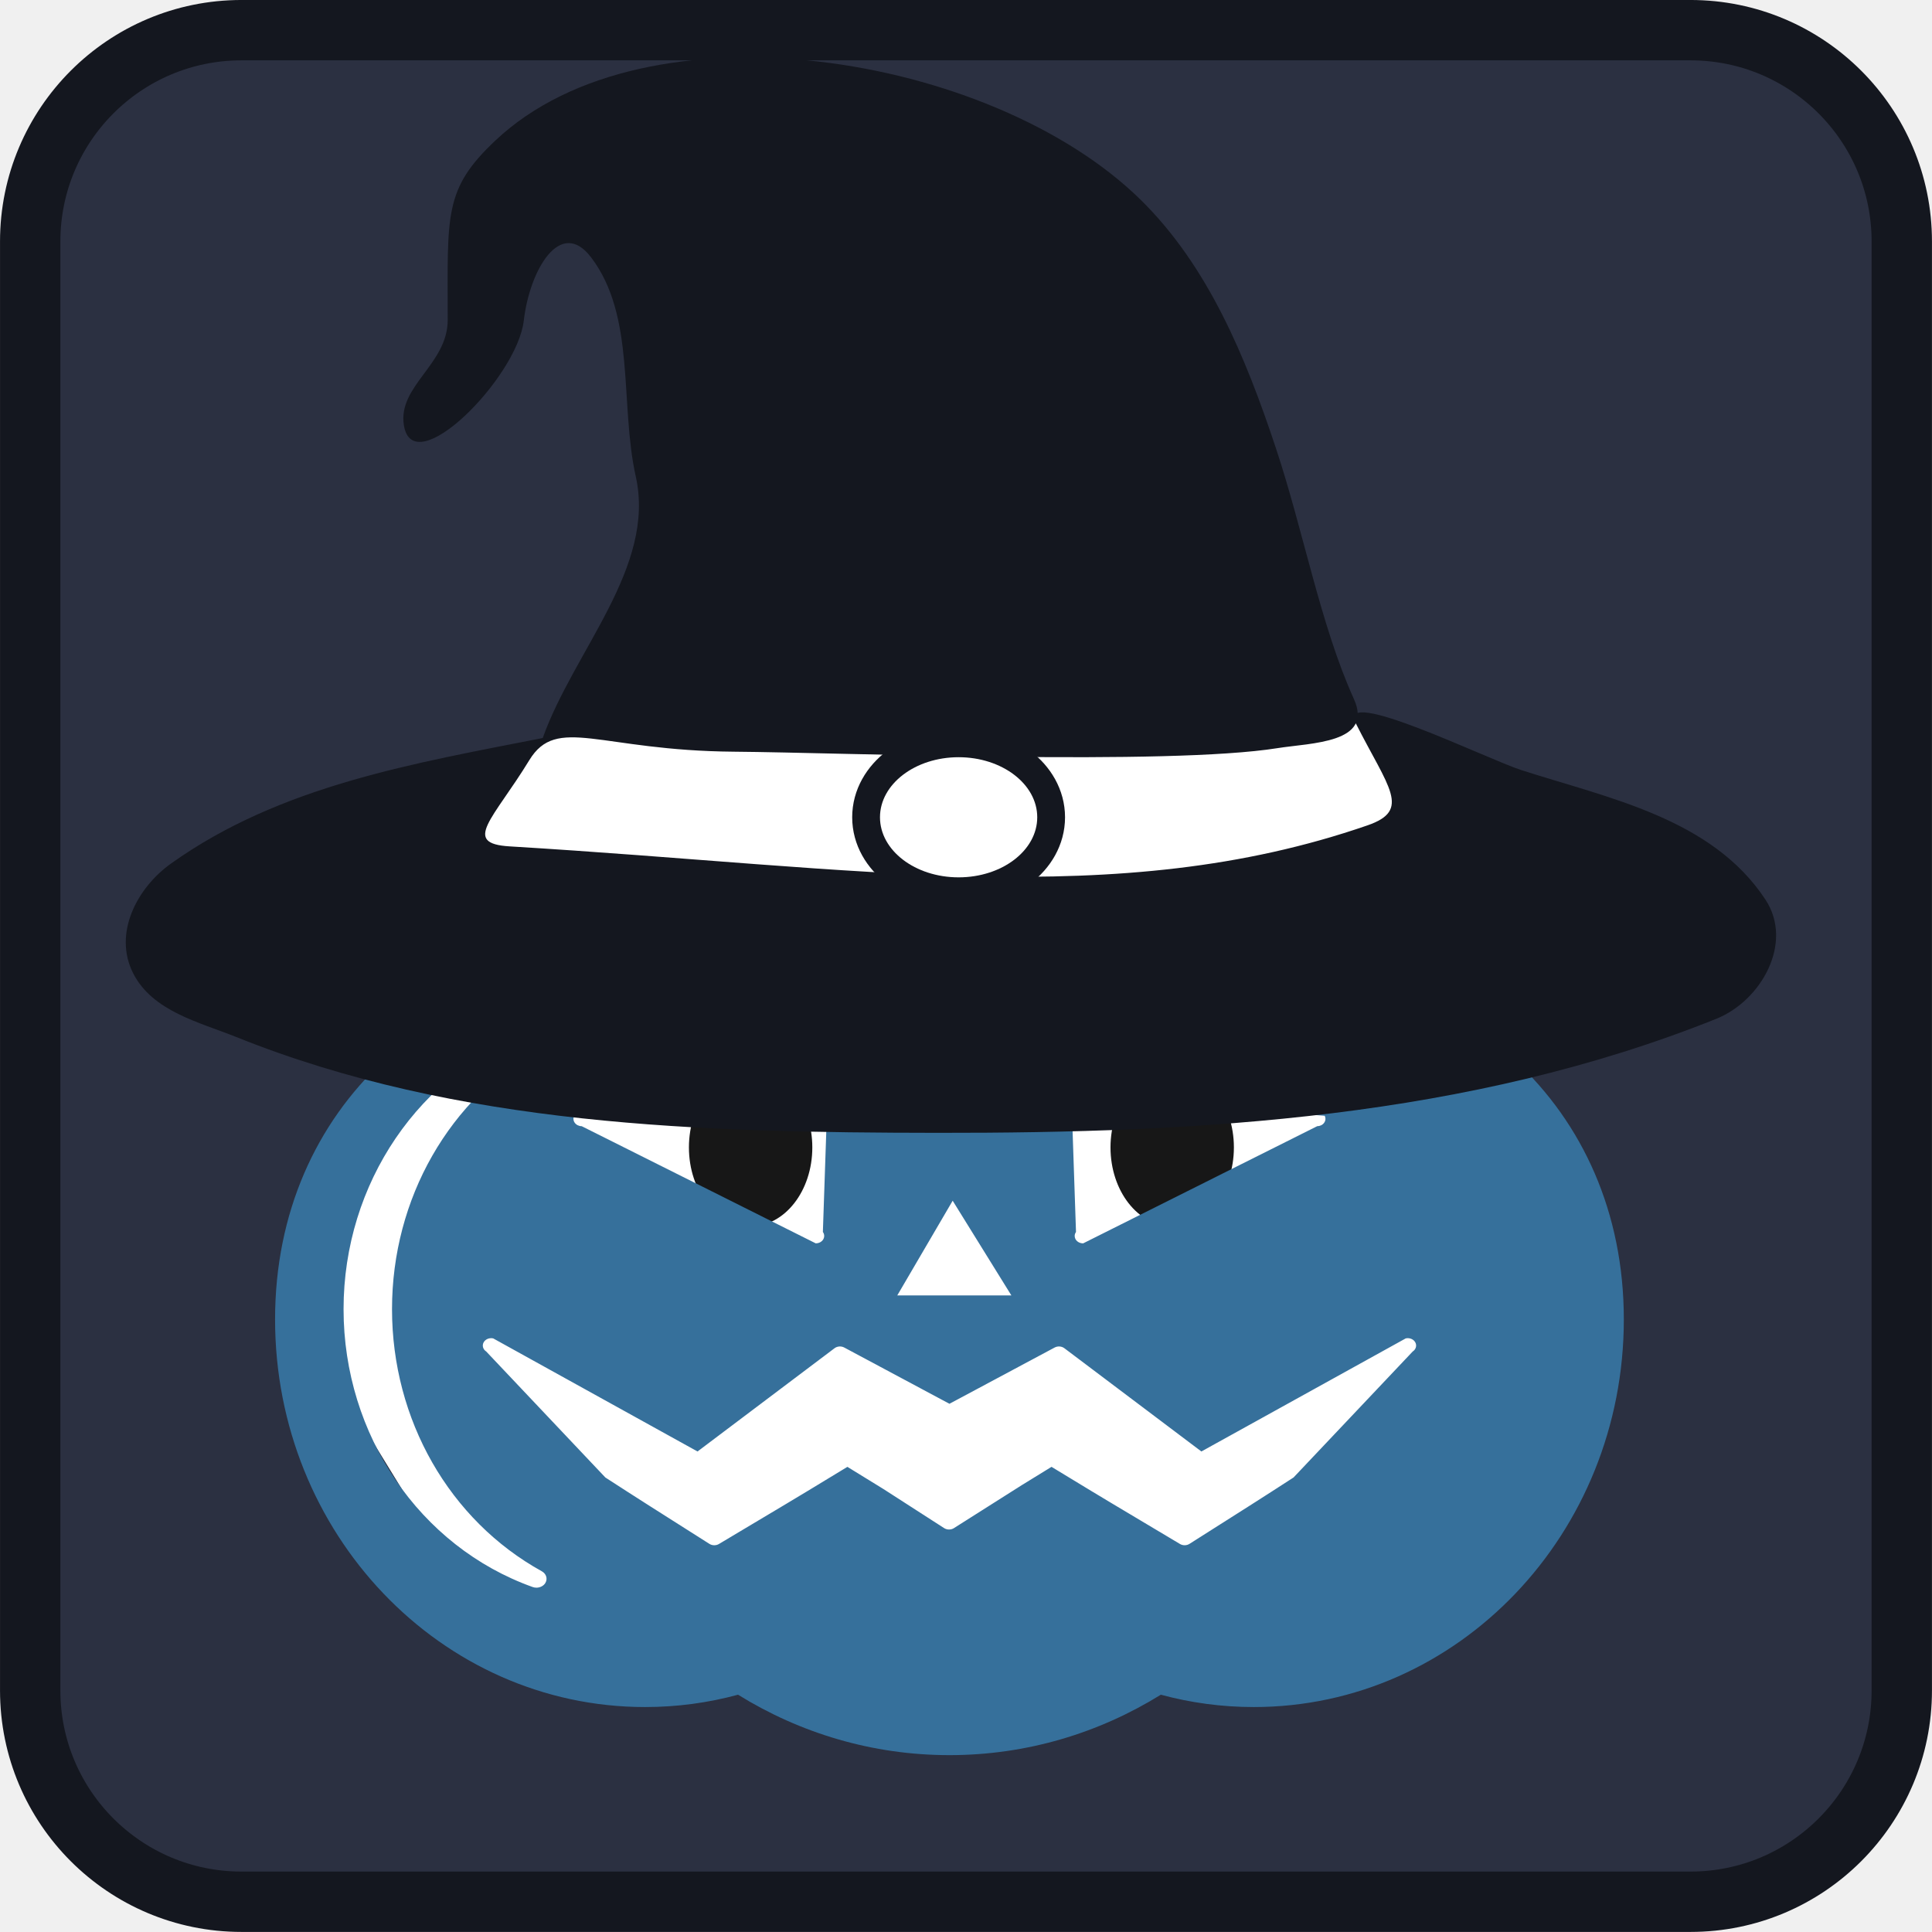
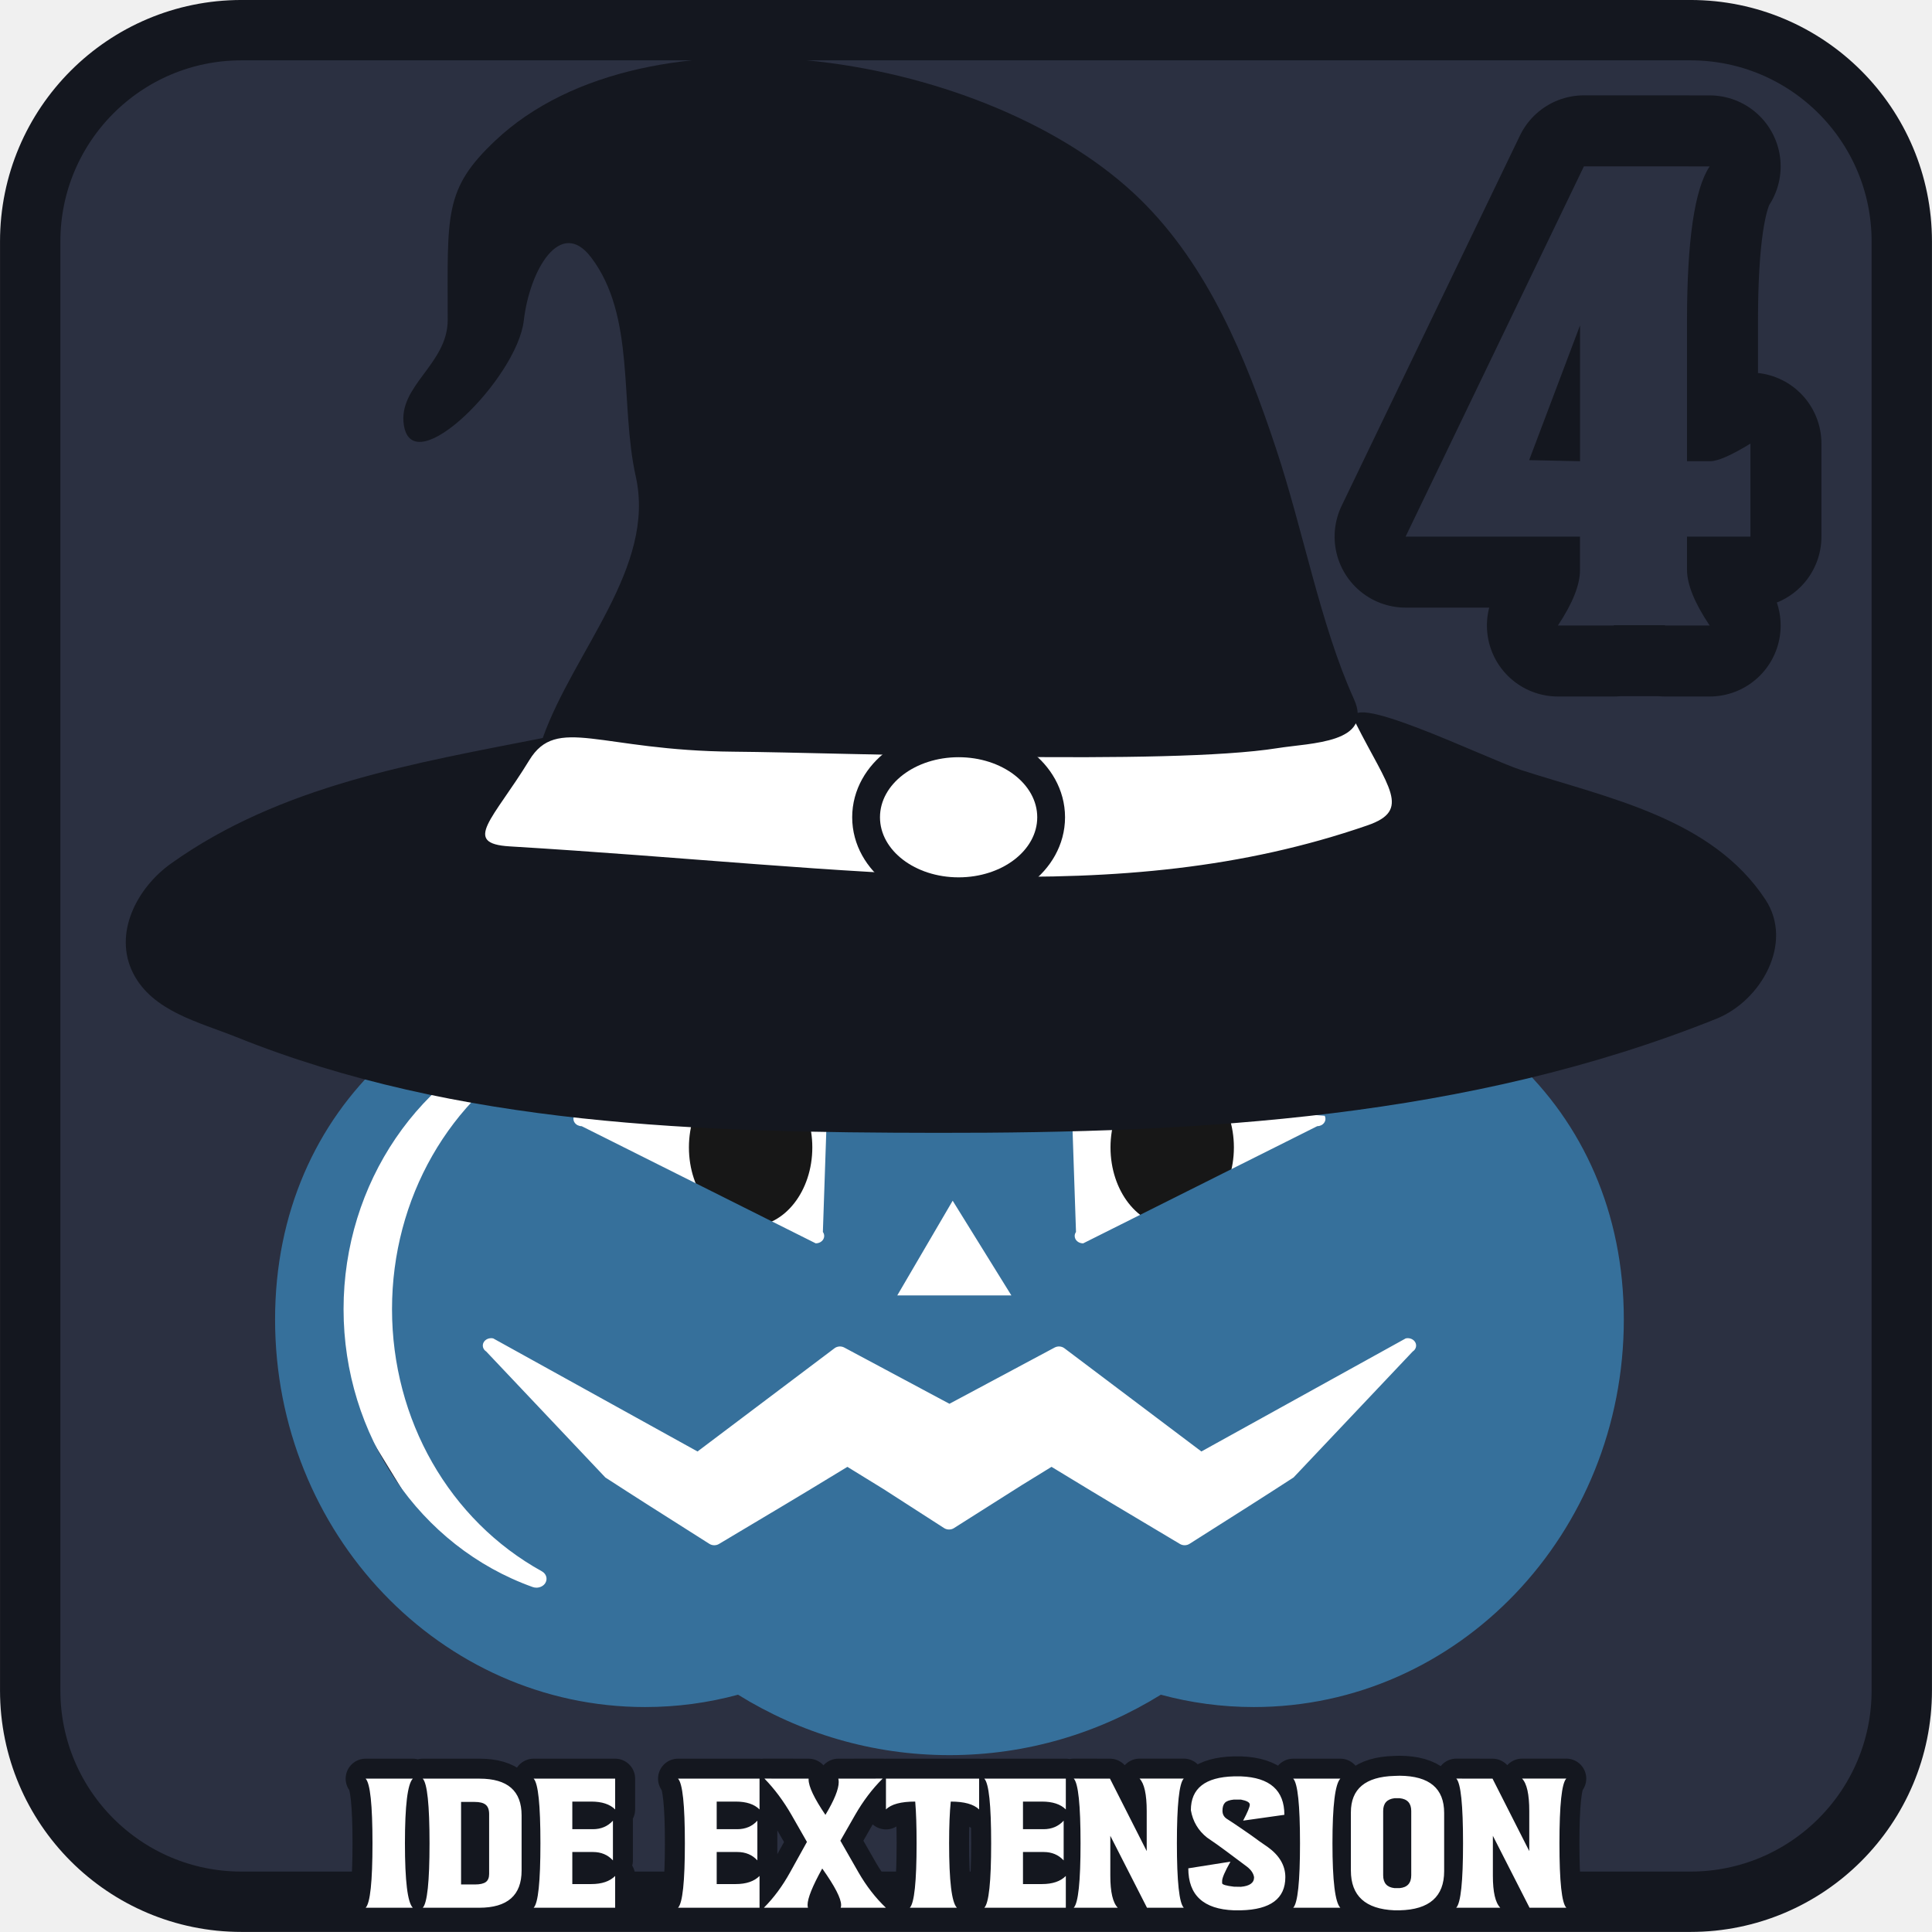
<svg xmlns="http://www.w3.org/2000/svg" width="128" height="128" viewBox="0 0 33.867 33.867" version="1.1" id="svg1" xml:space="preserve">
-   <defs id="defs1" />
+   <defs id="defs1">
+     <rect x="94.158" y="6.186" width="28.522" height="35.052" id="rect14" />
+   </defs>
  <g id="layer1">
    <g id="g2" transform="translate(-42.80265,-213.5592)">
      <rect width="32.808" height="32.808" x="43.332" y="214.088" fill="#363d52" stroke="#212532" stroke-width="1.058" rx="3.704" id="rect1" style="display:inline;fill:#2b3041;fill-opacity:1;stroke:#14171f;stroke-opacity:1" />
      <g fill="#414042" transform="matrix(0.0180246,0,0,0.02304231,50.42709,221.4146)" id="g6" style="display:inline;fill:#303031;fill-opacity:1">
        <path style="display:inline;fill:#ffffff;fill-opacity:1;stroke-width:1;stroke-linecap:round;stroke-linejoin:round;paint-order:stroke markers fill" d="m 46.505,234.433 3.079,-9.563 3.48,-3.612 13.514,-0.086 0.362,0.282 1.891,3.474 0.919,15.473 -18.883,1.413 z" id="path12" transform="matrix(49.55635,0,0,37.42106,-2445.56,-8119.779)" />
        <circle cx="307" cy="532" r="60" id="circle5" style="display:inline;fill:#171717;fill-opacity:1" />
        <circle cx="717" cy="532" r="60" id="circle6" style="display:inline;fill:#171717;fill-opacity:1" />
        <path d="M 153.181,94.729 H 65.253 c -29.519,0 -53.451,21.316 -53.451,53.352 0,32.035 23.931,58.005 53.451,58.005 4.637,0 9.135,-0.641 13.426,-1.847 8.949,5.743 19.387,9.043 30.538,9.043 11.149,0 21.588,-3.3 30.538,-9.043 4.291,1.204 8.789,1.847 13.428,1.847 29.519,0 53.451,-25.969 53.451,-58.005 0,-32.036 -23.933,-53.352 -53.452,-53.352 z m -25.682,40.267 -0.667,-20.394 c 0.206,-0.383 0.635,-0.622 1.103,-0.614 0.466,0.009 0.886,0.261 1.078,0.65 l 34.412,2.97 c 0.167,0.34 0.137,0.735 -0.082,1.049 -0.22,0.315 -0.598,0.507 -1.007,0.511 l -33.8,17.53 h -0.011 -0.009 c -0.666,0 -1.206,-0.494 -1.206,-1.104 -0.003,-0.221 0.068,-0.426 0.19,-0.598 z m -72.488,-17.389 34.411,-2.972 c 0.192,-0.389 0.612,-0.642 1.078,-0.65 0.468,-0.007 0.896,0.231 1.103,0.614 l -0.669,20.394 c 0.121,0.172 0.191,0.377 0.191,0.598 0,0.609 -0.541,1.104 -1.208,1.104 h -0.007 -0.011 L 56.099,119.167 c -0.408,-0.003 -0.786,-0.196 -1.006,-0.511 -0.22,-0.314 -0.251,-0.708 -0.082,-1.049 z m -4.153,69.893 c -0.246,0.44 -0.757,0.723 -1.304,0.723 -0.185,0 -0.365,-0.032 -0.535,-0.095 -16.344,-6.051 -27.324,-22.763 -27.324,-41.585 0,-18.823 10.98,-35.534 27.322,-41.585 0.175,-0.064 0.358,-0.098 0.544,-0.098 0.55,0 1.047,0.278 1.295,0.726 0.344,0.619 0.12,1.363 -0.524,1.731 -13.346,7.644 -21.637,22.675 -21.637,39.226 0,16.551 8.29,31.581 21.637,39.226 0.643,0.369 0.868,1.113 0.524,1.731 z m 125.277,-34.616 -17.209,18.847 c -2.091,1.4 -4.25,2.848 -6.393,4.255 l -8.637,5.678 c -0.411,0.271 -0.962,0.278 -1.38,0.019 l -9.746,-6.023 c -2.042,-1.262 -4.105,-2.56 -6.099,-3.816 -0.894,-0.562 -1.787,-1.125 -2.683,-1.686 l -0.026,-0.017 -4.303,2.743 -9.824,6.447 c -0.185,0.115 -0.396,0.174 -0.609,0.185 -0.003,0.002 -0.005,0.003 -0.007,0.005 -0.003,-7.9e-4 -0.005,-0.002 -0.006,-0.004 -0.265,0.011 -0.532,-0.056 -0.757,-0.203 l -8.784,-5.859 -5.195,-3.312 -0.027,0.017 c -0.895,0.562 -1.788,1.124 -2.683,1.686 -1.994,1.257 -4.057,2.554 -6.1,3.816 l -9.745,6.023 c -0.419,0.259 -0.97,0.251 -1.38,-0.019 l -8.638,-5.678 c -2.142,-1.407 -4.303,-2.855 -6.392,-4.255 L 42.305,152.884 c -0.466,-0.312 -0.626,-0.884 -0.38,-1.361 0.246,-0.478 0.828,-0.731 1.389,-0.602 l 29.512,16.921 19.79,-15.449 c 0.397,-0.31 0.965,-0.351 1.41,-0.104 l 15.192,8.416 15.193,-8.417 c 0.446,-0.246 1.014,-0.205 1.41,0.104 l 19.791,15.449 29.517,-16.921 c 0.559,-0.129 1.142,0.123 1.387,0.602 0.245,0.478 0.085,1.049 -0.381,1.362 z" id="path2" style="display:inline;fill:#36709b;fill-opacity:1;stroke-width:0.821" transform="matrix(6.73248,0,0,5.08384,-234.9402,-89.97674)" />
      </g>
      <g id="g1-2" transform="matrix(0.5078529,0,0,0.5347612,-74.36851,94.24086)" style="display:inline;fill:#36709b;fill-opacity:1">
        <path class="st0" d="m 249.452,247.317 c 1.071,-2.857 3.909,-5.6 3.212,-8.57 -0.56,-2.386 0.008,-5.254 -1.545,-7.189 -1.054,-1.314 -2.117,0.408 -2.321,2.077 -0.229,1.874 -3.827,5.315 -4.139,3.426 -0.213,-1.291 1.513,-1.993 1.513,-3.448 0,-3.465 -0.144,-4.282 1.649,-5.885 5.226,-4.674 17.097,-2.864 22.256,1.933 2.341,2.177 3.641,5.173 4.685,8.163 0.952,2.724 1.537,5.799 2.688,8.211 0.695,1.457 -1.479,1.438 -2.638,1.614 -3.78,0.573 -14.936,0.145 -18.764,0.116 -4.642,-0.035 -6.108,-1.203 -7.06,0.279 -1.241,1.93 -2.344,2.73 -0.677,2.825 12.155,0.695 20.954,2.154 29.612,-0.69 1.52,-0.499 0.718,-1.229 -0.407,-3.344 -0.67,-1.259 4.523,1.167 5.707,1.531 3.005,0.922 6.582,1.575 8.434,4.249 0.984,1.42 -0.152,3.317 -1.695,3.905 -8.553,3.26 -17.831,3.75 -26.887,3.739 -8.142,-0.009 -16.54,-0.216 -24.196,-3.139 -1.278,-0.488 -2.897,-0.84 -3.566,-2.095 -0.689,-1.293 0.122,-2.789 1.308,-3.593 3.79,-2.569 8.426,-3.29 12.83,-4.115 z" id="path1-4" style="display:inline;fill:#14171f;fill-opacity:1;stroke-width:0.097" />
        <ellipse style="fill:#ffffff;fill-opacity:1;stroke:#14171f;stroke-width:1.919;stroke-linecap:round;stroke-linejoin:round;stroke-opacity:1;paint-order:stroke markers fill;stroke-dasharray:none" id="path4" cx="263.807" cy="249.915" rx="2.714" ry="1.969" />
        <path style="fill:#ffffff;stroke:none;stroke-width:3.838;stroke-linecap:round;stroke-linejoin:round;paint-order:stroke markers fill" d="m 261.69,265.588 1.912,-3.104 2.026,3.104 z" id="path3" />
      </g>
+       <path id="text13" style="font-size:2.822px;font-family:'Witch Magic';-inkscape-font-specification:'Witch Magic';fill:#ffffff;stroke:#14171f;stroke-width:0.7;stroke-linecap:round;stroke-linejoin:round;paint-order:stroke markers fill" d="M 67.339 244.687 L 67.245 244.69 C 66.737 244.705 66.483 244.918 66.483 245.328 L 66.483 246.349 C 66.483 246.792 66.737 247.024 67.246 247.046 L 67.339 247.046 C 67.859 247.034 68.118 246.805 68.118 246.36 L 68.118 245.339 C 68.118 244.908 67.859 244.691 67.339 244.687 z M 64.43 244.698 C 63.929 244.712 63.678 244.909 63.678 245.291 C 63.712 245.488 63.807 245.649 63.963 245.772 C 64.072 245.845 64.183 245.924 64.296 246.008 C 64.409 246.093 64.53 246.184 64.66 246.28 C 64.734 246.337 64.776 246.399 64.786 246.467 C 64.786 246.565 64.709 246.62 64.555 246.634 L 64.434 246.632 C 64.296 246.616 64.227 246.595 64.226 246.571 L 64.226 246.531 C 64.226 246.479 64.274 246.367 64.372 246.193 L 63.633 246.31 C 63.633 246.78 63.899 247.026 64.432 247.046 L 64.556 247.046 C 65.075 247.034 65.334 246.84 65.334 246.465 C 65.334 246.26 65.23 246.083 65.022 245.934 C 65.02 245.934 65.008 245.926 64.984 245.908 C 64.96 245.891 64.926 245.867 64.883 245.838 C 64.841 245.807 64.793 245.773 64.741 245.735 C 64.688 245.698 64.635 245.661 64.581 245.624 C 64.527 245.587 64.475 245.553 64.426 245.519 C 64.377 245.486 64.336 245.46 64.303 245.439 C 64.256 245.406 64.232 245.36 64.232 245.301 C 64.232 245.238 64.246 245.192 64.274 245.162 C 64.301 245.132 64.354 245.113 64.431 245.105 L 64.555 245.105 C 64.659 245.125 64.711 245.154 64.711 245.194 C 64.711 245.233 64.672 245.327 64.594 245.474 L 65.317 245.372 C 65.317 244.943 65.063 244.718 64.556 244.698 L 64.43 244.698 z M 56.203 244.737 C 56.381 244.92 56.539 245.133 56.677 245.373 C 56.815 245.614 56.905 245.772 56.948 245.847 C 56.886 245.96 56.788 246.138 56.653 246.379 C 56.519 246.621 56.366 246.828 56.193 247.001 L 56.966 247.001 C 56.962 246.987 56.959 246.971 56.959 246.952 C 56.959 246.835 57.045 246.622 57.216 246.313 C 57.437 246.624 57.547 246.837 57.547 246.954 C 57.547 246.972 57.545 246.988 57.539 247.001 L 58.332 247.001 C 58.151 246.829 57.991 246.623 57.852 246.382 C 57.714 246.14 57.608 245.955 57.534 245.826 C 57.569 245.765 57.655 245.614 57.793 245.373 C 57.931 245.133 58.091 244.92 58.275 244.737 L 57.498 244.738 C 57.502 244.756 57.505 244.775 57.505 244.797 C 57.505 244.923 57.427 245.115 57.272 245.373 C 57.075 245.083 56.977 244.876 56.977 244.753 L 56.977 244.738 L 56.203 244.737 z M 61.625 244.737 C 61.704 244.819 61.744 245.197 61.744 245.871 C 61.744 246.544 61.704 246.921 61.624 247.001 L 62.397 247.001 C 62.31 246.913 62.266 246.726 62.266 246.44 L 62.266 245.74 L 62.909 247.001 L 63.554 247.001 C 63.474 246.92 63.433 246.543 63.433 245.871 C 63.433 245.198 63.473 244.82 63.553 244.737 L 62.779 244.737 C 62.862 244.824 62.904 245.014 62.904 245.307 L 62.904 246.008 L 62.26 244.738 L 61.625 244.737 z M 68.331 244.737 C 68.41 244.819 68.449 245.197 68.449 245.871 C 68.449 246.544 68.409 246.921 68.329 247.001 L 69.102 247.001 C 69.015 246.913 68.972 246.726 68.972 246.44 L 68.972 245.74 L 69.615 247.001 L 70.26 247.001 C 70.179 246.92 70.139 246.543 70.139 245.871 C 70.139 245.198 70.179 244.82 70.259 244.737 L 69.484 244.737 C 69.568 244.824 69.61 245.014 69.61 245.307 L 69.61 246.008 L 68.966 244.738 L 68.331 244.737 z M 49.212 244.738 C 49.292 244.82 49.332 245.197 49.332 245.871 C 49.332 246.544 49.292 246.921 49.212 247.001 L 50.039 247.001 C 49.947 246.909 49.901 246.532 49.901 245.871 C 49.901 245.209 49.947 244.832 50.039 244.738 L 49.212 244.738 z M 50.213 244.738 C 50.292 244.82 50.332 245.197 50.332 245.871 C 50.332 246.544 50.292 246.921 50.213 247.001 L 51.203 247.001 C 51.698 247.001 51.946 246.783 51.946 246.349 L 51.946 245.382 C 51.946 244.952 51.7 244.738 51.209 244.738 L 50.213 244.738 z M 52.157 244.738 C 52.237 244.82 52.276 245.197 52.276 245.871 C 52.276 246.544 52.237 246.921 52.157 247.001 L 53.586 247.001 L 53.586 246.444 C 53.491 246.539 53.352 246.586 53.167 246.586 L 52.835 246.586 L 52.835 246.024 L 53.197 246.024 C 53.341 246.024 53.457 246.073 53.547 246.171 L 53.547 245.475 C 53.456 245.574 53.339 245.624 53.196 245.624 L 52.835 245.624 L 52.835 245.14 L 53.167 245.14 C 53.354 245.14 53.494 245.186 53.586 245.278 L 53.586 244.738 L 52.157 244.738 z M 54.688 244.738 C 54.768 244.82 54.808 245.197 54.808 245.871 C 54.808 246.544 54.768 246.921 54.688 247.001 L 56.117 247.001 L 56.117 246.444 C 56.022 246.539 55.883 246.586 55.699 246.586 L 55.366 246.586 L 55.366 246.024 L 55.728 246.024 C 55.872 246.024 55.989 246.073 56.079 246.171 L 56.079 245.475 C 55.988 245.574 55.871 245.624 55.727 245.624 L 55.366 245.624 L 55.366 245.14 L 55.699 245.14 C 55.886 245.14 56.025 245.186 56.117 245.278 L 56.117 244.738 L 54.688 244.738 z M 58.333 244.738 L 58.333 245.278 C 58.425 245.186 58.596 245.14 58.846 245.14 C 58.862 245.324 58.87 245.568 58.87 245.871 C 58.87 246.544 58.83 246.921 58.751 247.001 L 59.577 247.001 C 59.485 246.909 59.44 246.532 59.44 245.871 C 59.44 245.568 59.45 245.324 59.469 245.14 C 59.706 245.14 59.871 245.186 59.966 245.278 L 59.966 244.738 L 58.333 244.738 z M 60.057 244.738 C 60.137 244.82 60.177 245.197 60.177 245.871 C 60.177 246.544 60.137 246.921 60.057 247.001 L 61.486 247.001 L 61.486 246.444 C 61.392 246.539 61.252 246.586 61.067 246.586 L 60.735 246.586 L 60.735 246.024 L 61.098 246.024 C 61.241 246.024 61.357 246.073 61.448 246.171 L 61.448 245.475 C 61.357 245.574 61.239 245.624 61.096 245.624 L 60.735 245.624 L 60.735 245.14 L 61.067 245.14 C 61.255 245.14 61.394 245.186 61.486 245.278 L 61.486 244.738 L 60.057 244.738 z M 65.472 244.738 C 65.551 244.82 65.591 245.197 65.591 245.871 C 65.591 246.544 65.551 246.921 65.472 247.001 L 66.298 247.001 C 66.207 246.909 66.16 246.532 66.16 245.871 C 66.16 245.209 66.207 244.832 66.298 244.738 L 65.472 244.738 z M 67.248 245.081 L 67.337 245.081 C 67.473 245.094 67.541 245.169 67.541 245.305 L 67.541 246.432 C 67.541 246.569 67.473 246.645 67.337 246.657 L 67.248 246.657 C 67.115 246.643 67.049 246.568 67.049 246.432 L 67.049 245.305 C 67.049 245.171 67.115 245.097 67.248 245.081 z M 50.885 245.146 L 51.12 245.146 C 51.211 245.146 51.276 245.162 51.316 245.195 C 51.357 245.228 51.377 245.283 51.377 245.361 L 51.377 246.408 C 51.377 246.474 51.358 246.521 51.319 246.55 C 51.281 246.578 51.217 246.593 51.127 246.593 L 50.885 246.593 L 50.885 245.146 z " />
+       <path id="text15" style="font-size:10.667px;font-family:'Witch Magic';-inkscape-font-specification:'Witch Magic';white-space:pre;fill:#2b3041;stroke:#14171f;stroke-width:2.489;stroke-linecap:round;stroke-linejoin:round;paint-order:stroke markers fill" d="m 70.568,216.475 -3.126,6.491 h 3.057 v 0.588 c 0,0.258 -0.129,0.581 -0.387,0.97 h 0.98 v -0.005 h 0.896 v 0.005 h 0.784 c -0.265,-0.395 -0.397,-0.722 -0.397,-0.98 v -0.578 h 1.112 v -1.631 c -0.336,0.206 -0.571,0.309 -0.705,0.309 h -0.407 v -2.454 c 0,-1.414 0.133,-2.319 0.397,-2.714 z m -0.068,2.788 v 2.381 l -0.892,-0.019 z" />
    </g>
  </g>
  <style type="text/css" id="style1">
	.st0{fill:#000000;}
</style>
</svg>
